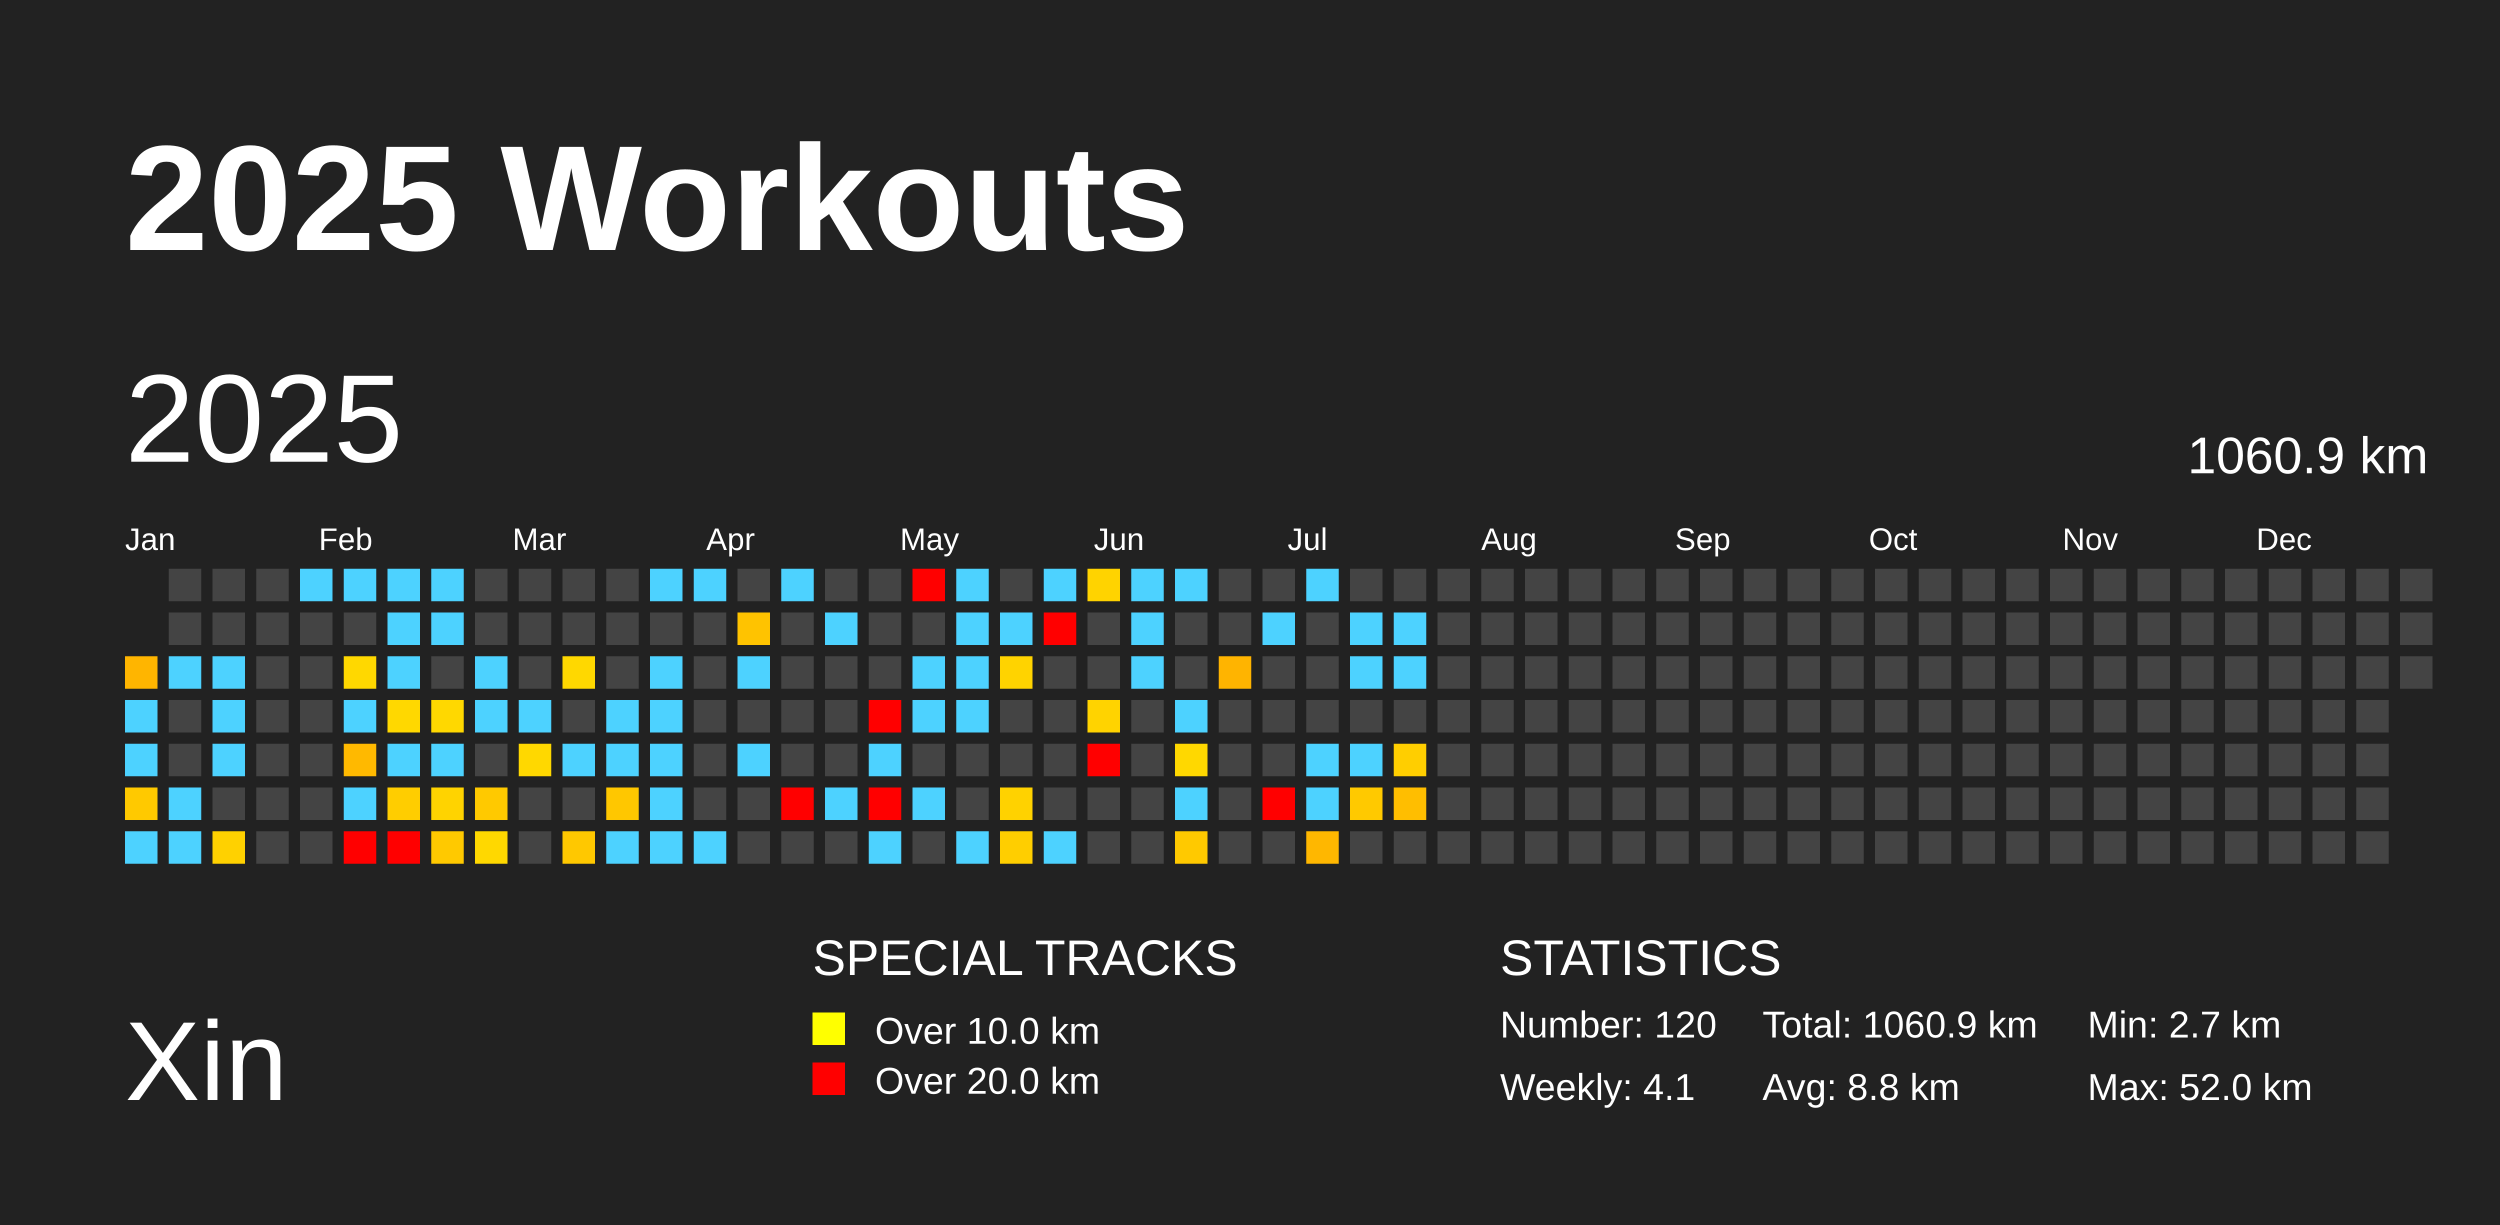
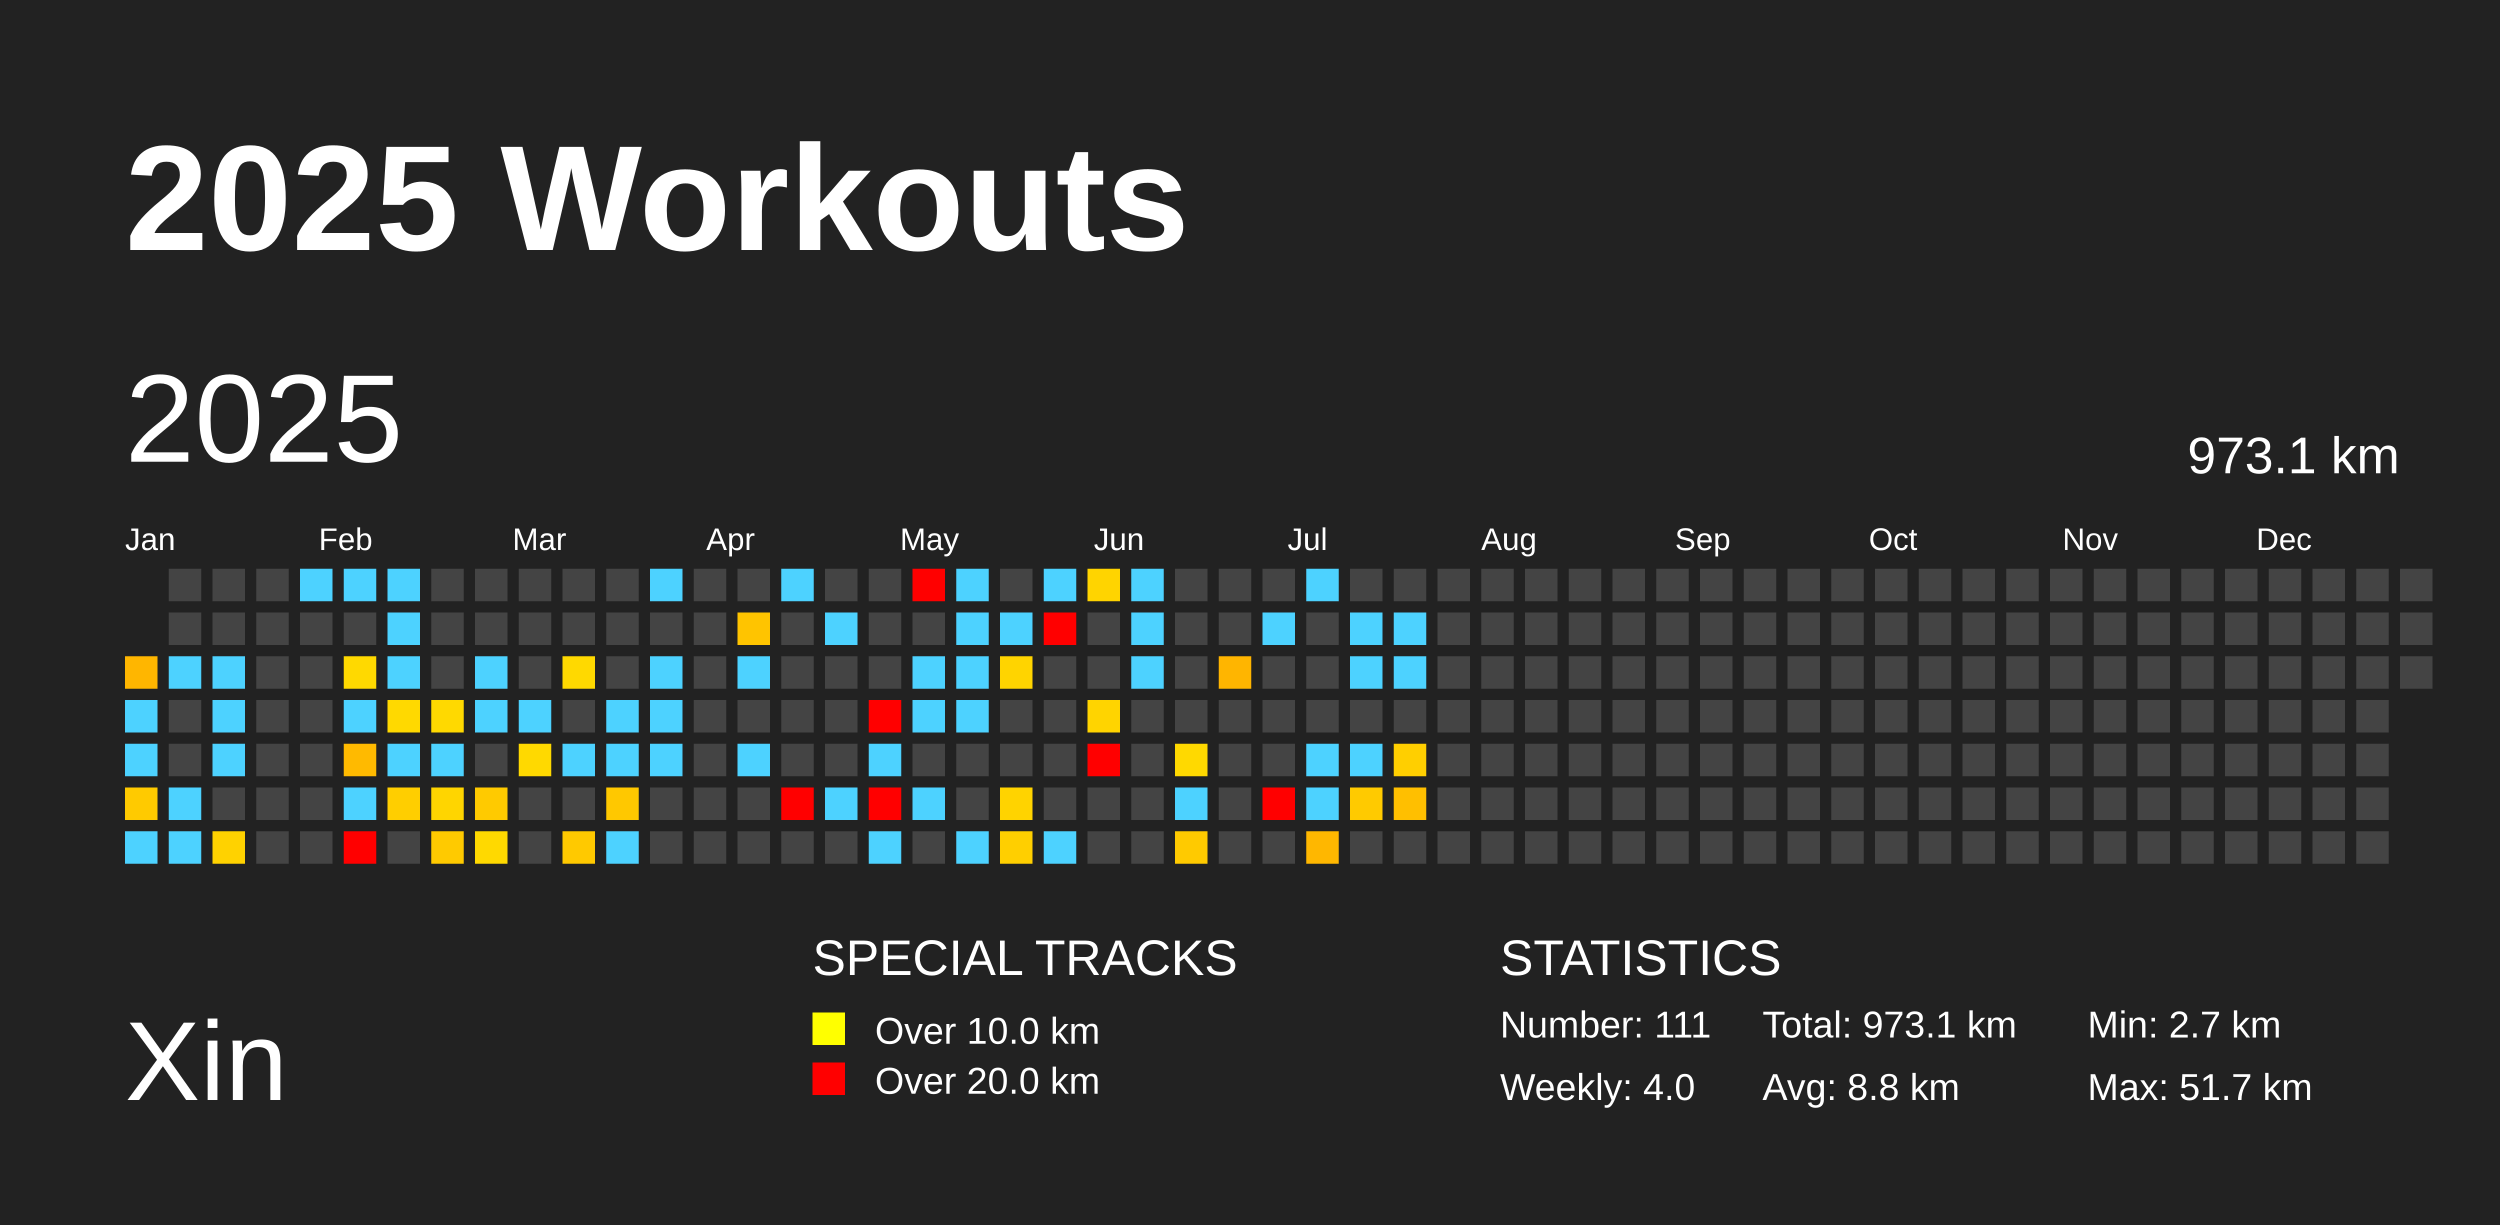
<svg xmlns="http://www.w3.org/2000/svg" baseProfile="full" height="98mm" version="1.1" viewBox="0,0,200,98" width="200mm">
  <defs />
  <rect fill="#222222" height="98" width="200" x="0" y="0" />
  <text fill="#FFFFFF" style="font-size:12px; font-family:Arial; font-weight:bold;" x="10" y="20">2025 Workouts</text>
  <text fill="#FFFFFF" style="font-size:9px; font-family:Arial" x="10" y="88">Xin</text>
  <text fill="#FFFFFF" style="font-size:4px; font-family:Arial" x="65" y="78">SPECIAL TRACKS</text>
  <rect fill="yellow" height="2.6" width="2.6" x="65" y="81" />
  <text fill="#FFFFFF" style="font-size:3px; font-family:Arial" x="70" y="83.5">Over 10.0 km</text>
  <rect fill="red" height="2.6" width="2.6" x="65" y="85" />
  <text fill="#FFFFFF" style="font-size:3px; font-family:Arial" x="70" y="87.5">Over 20.0 km</text>
  <text fill="#FFFFFF" style="font-size:4px; font-family:Arial" x="120" y="78">STATISTICS</text>
-   <text fill="#FFFFFF" style="font-size:3px; font-family:Arial" x="120" y="83">Number: 120</text>
-   <text fill="#FFFFFF" style="font-size:3px; font-family:Arial" x="120" y="88">Weekly: 4.1</text>
-   <text fill="#FFFFFF" style="font-size:3px; font-family:Arial" x="141" y="83">Total: 1060.9 km</text>
+   <text fill="#FFFFFF" style="font-size:3px; font-family:Arial" x="120" y="83">Number: 111</text>
+   <text fill="#FFFFFF" style="font-size:3px; font-family:Arial" x="120" y="88">Weekly: 4.0</text>
+   <text fill="#FFFFFF" style="font-size:3px; font-family:Arial" x="141" y="83">Total: 973.1 km</text>
  <text fill="#FFFFFF" style="font-size:3px; font-family:Arial" x="141" y="88">Avg: 8.8 km</text>
  <text fill="#FFFFFF" style="font-size:3px; font-family:Arial" x="167" y="83">Min: 2.7 km</text>
-   <text fill="#FFFFFF" style="font-size:3px; font-family:Arial" x="167" y="88">Max: 52.0 km</text>
+   <text fill="#FFFFFF" style="font-size:3px; font-family:Arial" x="167" y="88">Max: 51.7 km</text>
  <text dominant-baseline="hanging" fill="#FFFFFF" style="font-size:10.0px; font-family:Arial;" x="10" y="30">2025</text>
-   <text dominant-baseline="hanging" fill="#FFFFFF" style="font-size:4.125px; font-family:Arial;" x="175" y="35">1060.9 km</text>
+   <text dominant-baseline="hanging" fill="#FFFFFF" style="font-size:4.125px; font-family:Arial;" x="175" y="35">973.1 km</text>
  <text fill="#FFFFFF" style="font-size:2.5px; font-family:Arial" x="10.0" y="44">Jan</text>
  <text fill="#FFFFFF" style="font-size:2.5px; font-family:Arial" x="25.5" y="44">Feb</text>
  <text fill="#FFFFFF" style="font-size:2.5px; font-family:Arial" x="41.0" y="44">Mar</text>
  <text fill="#FFFFFF" style="font-size:2.5px; font-family:Arial" x="56.5" y="44">Apr</text>
  <text fill="#FFFFFF" style="font-size:2.5px; font-family:Arial" x="72.0" y="44">May</text>
  <text fill="#FFFFFF" style="font-size:2.5px; font-family:Arial" x="87.5" y="44">Jun</text>
  <text fill="#FFFFFF" style="font-size:2.5px; font-family:Arial" x="103.0" y="44">Jul</text>
  <text fill="#FFFFFF" style="font-size:2.5px; font-family:Arial" x="118.5" y="44">Aug</text>
  <text fill="#FFFFFF" style="font-size:2.5px; font-family:Arial" x="134.0" y="44">Sep</text>
  <text fill="#FFFFFF" style="font-size:2.5px; font-family:Arial" x="149.5" y="44">Oct</text>
  <text fill="#FFFFFF" style="font-size:2.5px; font-family:Arial" x="165.0" y="44">Nov</text>
  <text fill="#FFFFFF" style="font-size:2.5px; font-family:Arial" x="180.5" y="44">Dec</text>
-   <rect fill="#ffb500" height="2.6" width="2.6" x="10.0" y="52.5" />
+   <rect fill="#ffb600" height="2.6" width="2.6" x="10.0" y="52.5" />
  <rect fill="#4dd2ff" height="2.6" width="2.6" x="10.0" y="56.0" />
  <rect fill="#4dd2ff" height="2.6" width="2.6" x="10.0" y="59.5" />
-   <rect fill="#ffc900" height="2.6" width="2.6" x="10.0" y="63.0" />
+   <rect fill="#ffca00" height="2.6" width="2.6" x="10.0" y="63.0" />
  <rect fill="#4dd2ff" height="2.6" width="2.6" x="10.0" y="66.5" />
  <rect fill="#444444" height="2.6" width="2.6" x="13.5" y="45.5" />
  <rect fill="#444444" height="2.6" width="2.6" x="13.5" y="49.0" />
  <rect fill="#4dd2ff" height="2.6" width="2.6" x="13.5" y="52.5" />
  <rect fill="#444444" height="2.6" width="2.6" x="13.5" y="56.0" />
  <rect fill="#444444" height="2.6" width="2.6" x="13.5" y="59.5" />
  <rect fill="#4dd2ff" height="2.6" width="2.6" x="13.5" y="63.0" />
  <rect fill="#4dd2ff" height="2.6" width="2.6" x="13.5" y="66.5" />
  <rect fill="#444444" height="2.6" width="2.6" x="17.0" y="45.5" />
  <rect fill="#444444" height="2.6" width="2.6" x="17.0" y="49.0" />
  <rect fill="#4dd2ff" height="2.6" width="2.6" x="17.0" y="52.5" />
  <rect fill="#4dd2ff" height="2.6" width="2.6" x="17.0" y="56.0" />
  <rect fill="#4dd2ff" height="2.6" width="2.6" x="17.0" y="59.5" />
  <rect fill="#444444" height="2.6" width="2.6" x="17.0" y="63.0" />
-   <rect fill="#ffd100" height="2.6" width="2.6" x="17.0" y="66.5" />
+   <rect fill="#ffd200" height="2.6" width="2.6" x="17.0" y="66.5" />
  <rect fill="#444444" height="2.6" width="2.6" x="20.5" y="45.5" />
  <rect fill="#444444" height="2.6" width="2.6" x="20.5" y="49.0" />
  <rect fill="#444444" height="2.6" width="2.6" x="20.5" y="52.5" />
  <rect fill="#444444" height="2.6" width="2.6" x="20.5" y="56.0" />
  <rect fill="#444444" height="2.6" width="2.6" x="20.5" y="59.5" />
  <rect fill="#444444" height="2.6" width="2.6" x="20.5" y="63.0" />
  <rect fill="#444444" height="2.6" width="2.6" x="20.5" y="66.5" />
  <rect fill="#4dd2ff" height="2.6" width="2.6" x="24.0" y="45.5" />
  <rect fill="#444444" height="2.6" width="2.6" x="24.0" y="49.0" />
  <rect fill="#444444" height="2.6" width="2.6" x="24.0" y="52.5" />
  <rect fill="#444444" height="2.6" width="2.6" x="24.0" y="56.0" />
  <rect fill="#444444" height="2.6" width="2.6" x="24.0" y="59.5" />
  <rect fill="#444444" height="2.6" width="2.6" x="24.0" y="63.0" />
  <rect fill="#444444" height="2.6" width="2.6" x="24.0" y="66.5" />
  <rect fill="#4dd2ff" height="2.6" width="2.6" x="27.5" y="45.5" />
  <rect fill="#444444" height="2.6" width="2.6" x="27.5" y="49.0" />
-   <rect fill="#ffd800" height="2.6" width="2.6" x="27.5" y="52.5" />
+   <rect fill="#ffd900" height="2.6" width="2.6" x="27.5" y="52.5" />
  <rect fill="#4dd2ff" height="2.6" width="2.6" x="27.5" y="56.0" />
-   <rect fill="#ffb900" height="2.6" width="2.6" x="27.5" y="59.5" />
+   <rect fill="#ffba00" height="2.6" width="2.6" x="27.5" y="59.5" />
  <rect fill="#4dd2ff" height="2.6" width="2.6" x="27.5" y="63.0" />
  <rect fill="red" height="2.6" width="2.6" x="27.5" y="66.5" />
  <rect fill="#4dd2ff" height="2.6" width="2.6" x="31.0" y="45.5" />
  <rect fill="#4dd2ff" height="2.6" width="2.6" x="31.0" y="49.0" />
  <rect fill="#4dd2ff" height="2.6" width="2.6" x="31.0" y="52.5" />
-   <rect fill="#ffd800" height="2.6" width="2.6" x="31.0" y="56.0" />
+   <rect fill="#ffd900" height="2.6" width="2.6" x="31.0" y="56.0" />
  <rect fill="#4dd2ff" height="2.6" width="2.6" x="31.0" y="59.5" />
-   <rect fill="#ffcd00" height="2.6" width="2.6" x="31.0" y="63.0" />
-   <rect fill="red" height="2.6" width="2.6" x="31.0" y="66.5" />
-   <rect fill="#4dd2ff" height="2.6" width="2.6" x="34.5" y="45.5" />
-   <rect fill="#4dd2ff" height="2.6" width="2.6" x="34.5" y="49.0" />
+   <rect fill="#ffce00" height="2.6" width="2.6" x="31.0" y="63.0" />
+   <rect fill="#444444" height="2.6" width="2.6" x="31.0" y="66.5" />
+   <rect fill="#444444" height="2.6" width="2.6" x="34.5" y="45.5" />
+   <rect fill="#444444" height="2.6" width="2.6" x="34.5" y="49.0" />
  <rect fill="#444444" height="2.6" width="2.6" x="34.5" y="52.5" />
-   <rect fill="#ffd800" height="2.6" width="2.6" x="34.5" y="56.0" />
+   <rect fill="#ffd900" height="2.6" width="2.6" x="34.5" y="56.0" />
  <rect fill="#4dd2ff" height="2.6" width="2.6" x="34.5" y="59.5" />
-   <rect fill="#ffd300" height="2.6" width="2.6" x="34.5" y="63.0" />
-   <rect fill="#ffc900" height="2.6" width="2.6" x="34.5" y="66.5" />
+   <rect fill="#ffd500" height="2.6" width="2.6" x="34.5" y="63.0" />
+   <rect fill="#ffca00" height="2.6" width="2.6" x="34.5" y="66.5" />
  <rect fill="#444444" height="2.6" width="2.6" x="38.0" y="45.5" />
  <rect fill="#444444" height="2.6" width="2.6" x="38.0" y="49.0" />
  <rect fill="#4dd2ff" height="2.6" width="2.6" x="38.0" y="52.5" />
  <rect fill="#4dd2ff" height="2.6" width="2.6" x="38.0" y="56.0" />
  <rect fill="#444444" height="2.6" width="2.6" x="38.0" y="59.5" />
-   <rect fill="#ffc900" height="2.6" width="2.6" x="38.0" y="63.0" />
-   <rect fill="#ffd800" height="2.6" width="2.6" x="38.0" y="66.5" />
+   <rect fill="#ffca00" height="2.6" width="2.6" x="38.0" y="63.0" />
+   <rect fill="#ffd900" height="2.6" width="2.6" x="38.0" y="66.5" />
  <rect fill="#444444" height="2.6" width="2.6" x="41.5" y="45.5" />
  <rect fill="#444444" height="2.6" width="2.6" x="41.5" y="49.0" />
  <rect fill="#444444" height="2.6" width="2.6" x="41.5" y="52.5" />
  <rect fill="#4dd2ff" height="2.6" width="2.6" x="41.5" y="56.0" />
-   <rect fill="#ffd800" height="2.6" width="2.6" x="41.5" y="59.5" />
+   <rect fill="#ffd900" height="2.6" width="2.6" x="41.5" y="59.5" />
  <rect fill="#444444" height="2.6" width="2.6" x="41.5" y="63.0" />
  <rect fill="#444444" height="2.6" width="2.6" x="41.5" y="66.5" />
  <rect fill="#444444" height="2.6" width="2.6" x="45.0" y="45.5" />
  <rect fill="#444444" height="2.6" width="2.6" x="45.0" y="49.0" />
-   <rect fill="#ffd800" height="2.6" width="2.6" x="45.0" y="52.5" />
+   <rect fill="#ffd900" height="2.6" width="2.6" x="45.0" y="52.5" />
  <rect fill="#444444" height="2.6" width="2.6" x="45.0" y="56.0" />
  <rect fill="#4dd2ff" height="2.6" width="2.6" x="45.0" y="59.5" />
  <rect fill="#444444" height="2.6" width="2.6" x="45.0" y="63.0" />
-   <rect fill="#ffc800" height="2.6" width="2.6" x="45.0" y="66.5" />
+   <rect fill="#ffc900" height="2.6" width="2.6" x="45.0" y="66.5" />
  <rect fill="#444444" height="2.6" width="2.6" x="48.5" y="45.5" />
  <rect fill="#444444" height="2.6" width="2.6" x="48.5" y="49.0" />
  <rect fill="#444444" height="2.6" width="2.6" x="48.5" y="52.5" />
  <rect fill="#4dd2ff" height="2.6" width="2.6" x="48.5" y="56.0" />
  <rect fill="#4dd2ff" height="2.6" width="2.6" x="48.5" y="59.5" />
-   <rect fill="#ffc700" height="2.6" width="2.6" x="48.5" y="63.0" />
+   <rect fill="#ffc800" height="2.6" width="2.6" x="48.5" y="63.0" />
  <rect fill="#4dd2ff" height="2.6" width="2.6" x="48.5" y="66.5" />
  <rect fill="#4dd2ff" height="2.6" width="2.6" x="52.0" y="45.5" />
  <rect fill="#444444" height="2.6" width="2.6" x="52.0" y="49.0" />
  <rect fill="#4dd2ff" height="2.6" width="2.6" x="52.0" y="52.5" />
  <rect fill="#4dd2ff" height="2.6" width="2.6" x="52.0" y="56.0" />
  <rect fill="#4dd2ff" height="2.6" width="2.6" x="52.0" y="59.5" />
-   <rect fill="#4dd2ff" height="2.6" width="2.6" x="52.0" y="63.0" />
-   <rect fill="#4dd2ff" height="2.6" width="2.6" x="52.0" y="66.5" />
-   <rect fill="#4dd2ff" height="2.6" width="2.6" x="55.5" y="45.5" />
+   <rect fill="#444444" height="2.6" width="2.6" x="52.0" y="63.0" />
+   <rect fill="#444444" height="2.6" width="2.6" x="52.0" y="66.5" />
+   <rect fill="#444444" height="2.6" width="2.6" x="55.5" y="45.5" />
  <rect fill="#444444" height="2.6" width="2.6" x="55.5" y="49.0" />
  <rect fill="#444444" height="2.6" width="2.6" x="55.5" y="52.5" />
  <rect fill="#444444" height="2.6" width="2.6" x="55.5" y="56.0" />
  <rect fill="#444444" height="2.6" width="2.6" x="55.5" y="59.5" />
  <rect fill="#444444" height="2.6" width="2.6" x="55.5" y="63.0" />
-   <rect fill="#4dd2ff" height="2.6" width="2.6" x="55.5" y="66.5" />
+   <rect fill="#444444" height="2.6" width="2.6" x="55.5" y="66.5" />
  <rect fill="#444444" height="2.6" width="2.6" x="59.0" y="45.5" />
-   <rect fill="#ffc300" height="2.6" width="2.6" x="59.0" y="49.0" />
+   <rect fill="#ffc400" height="2.6" width="2.6" x="59.0" y="49.0" />
  <rect fill="#4dd2ff" height="2.6" width="2.6" x="59.0" y="52.5" />
  <rect fill="#444444" height="2.6" width="2.6" x="59.0" y="56.0" />
  <rect fill="#4dd2ff" height="2.6" width="2.6" x="59.0" y="59.5" />
  <rect fill="#444444" height="2.6" width="2.6" x="59.0" y="63.0" />
  <rect fill="#444444" height="2.6" width="2.6" x="59.0" y="66.5" />
  <rect fill="#4dd2ff" height="2.6" width="2.6" x="62.5" y="45.5" />
  <rect fill="#444444" height="2.6" width="2.6" x="62.5" y="49.0" />
  <rect fill="#444444" height="2.6" width="2.6" x="62.5" y="52.5" />
  <rect fill="#444444" height="2.6" width="2.6" x="62.5" y="56.0" />
  <rect fill="#444444" height="2.6" width="2.6" x="62.5" y="59.5" />
  <rect fill="red" height="2.6" width="2.6" x="62.5" y="63.0" />
  <rect fill="#444444" height="2.6" width="2.6" x="62.5" y="66.5" />
  <rect fill="#444444" height="2.6" width="2.6" x="66.0" y="45.5" />
  <rect fill="#4dd2ff" height="2.6" width="2.6" x="66.0" y="49.0" />
  <rect fill="#444444" height="2.6" width="2.6" x="66.0" y="52.5" />
  <rect fill="#444444" height="2.6" width="2.6" x="66.0" y="56.0" />
  <rect fill="#444444" height="2.6" width="2.6" x="66.0" y="59.5" />
  <rect fill="#4dd2ff" height="2.6" width="2.6" x="66.0" y="63.0" />
  <rect fill="#444444" height="2.6" width="2.6" x="66.0" y="66.5" />
  <rect fill="#444444" height="2.6" width="2.6" x="69.5" y="45.5" />
  <rect fill="#444444" height="2.6" width="2.6" x="69.5" y="49.0" />
  <rect fill="#444444" height="2.6" width="2.6" x="69.5" y="52.5" />
  <rect fill="red" height="2.6" width="2.6" x="69.5" y="56.0" />
  <rect fill="#4dd2ff" height="2.6" width="2.6" x="69.5" y="59.5" />
  <rect fill="red" height="2.6" width="2.6" x="69.5" y="63.0" />
  <rect fill="#4dd2ff" height="2.6" width="2.6" x="69.5" y="66.5" />
  <rect fill="red" height="2.6" width="2.6" x="73.0" y="45.5" />
  <rect fill="#444444" height="2.6" width="2.6" x="73.0" y="49.0" />
  <rect fill="#4dd2ff" height="2.6" width="2.6" x="73.0" y="52.5" />
  <rect fill="#4dd2ff" height="2.6" width="2.6" x="73.0" y="56.0" />
  <rect fill="#444444" height="2.6" width="2.6" x="73.0" y="59.5" />
  <rect fill="#4dd2ff" height="2.6" width="2.6" x="73.0" y="63.0" />
  <rect fill="#444444" height="2.6" width="2.6" x="73.0" y="66.5" />
  <rect fill="#4dd2ff" height="2.6" width="2.6" x="76.5" y="45.5" />
  <rect fill="#4dd2ff" height="2.6" width="2.6" x="76.5" y="49.0" />
  <rect fill="#4dd2ff" height="2.6" width="2.6" x="76.5" y="52.5" />
  <rect fill="#4dd2ff" height="2.6" width="2.6" x="76.5" y="56.0" />
  <rect fill="#444444" height="2.6" width="2.6" x="76.5" y="59.5" />
  <rect fill="#444444" height="2.6" width="2.6" x="76.5" y="63.0" />
  <rect fill="#4dd2ff" height="2.6" width="2.6" x="76.5" y="66.5" />
  <rect fill="#444444" height="2.6" width="2.6" x="80.0" y="45.5" />
  <rect fill="#4dd2ff" height="2.6" width="2.6" x="80.0" y="49.0" />
-   <rect fill="#ffd300" height="2.6" width="2.6" x="80.0" y="52.5" />
+   <rect fill="#ffd400" height="2.6" width="2.6" x="80.0" y="52.5" />
  <rect fill="#444444" height="2.6" width="2.6" x="80.0" y="56.0" />
  <rect fill="#444444" height="2.6" width="2.6" x="80.0" y="59.5" />
-   <rect fill="#ffd200" height="2.6" width="2.6" x="80.0" y="63.0" />
-   <rect fill="#ffce00" height="2.6" width="2.6" x="80.0" y="66.5" />
+   <rect fill="#ffd300" height="2.6" width="2.6" x="80.0" y="63.0" />
+   <rect fill="#ffcf00" height="2.6" width="2.6" x="80.0" y="66.5" />
  <rect fill="#4dd2ff" height="2.6" width="2.6" x="83.5" y="45.5" />
  <rect fill="red" height="2.6" width="2.6" x="83.5" y="49.0" />
  <rect fill="#444444" height="2.6" width="2.6" x="83.5" y="52.5" />
  <rect fill="#444444" height="2.6" width="2.6" x="83.5" y="56.0" />
  <rect fill="#444444" height="2.6" width="2.6" x="83.5" y="59.5" />
  <rect fill="#444444" height="2.6" width="2.6" x="83.5" y="63.0" />
  <rect fill="#4dd2ff" height="2.6" width="2.6" x="83.5" y="66.5" />
-   <rect fill="#ffd300" height="2.6" width="2.6" x="87.0" y="45.5" />
+   <rect fill="#ffd400" height="2.6" width="2.6" x="87.0" y="45.5" />
  <rect fill="#444444" height="2.6" width="2.6" x="87.0" y="49.0" />
  <rect fill="#444444" height="2.6" width="2.6" x="87.0" y="52.5" />
-   <rect fill="#ffd300" height="2.6" width="2.6" x="87.0" y="56.0" />
+   <rect fill="#ffd400" height="2.6" width="2.6" x="87.0" y="56.0" />
  <rect fill="red" height="2.6" width="2.6" x="87.0" y="59.5" />
  <rect fill="#444444" height="2.6" width="2.6" x="87.0" y="63.0" />
  <rect fill="#444444" height="2.6" width="2.6" x="87.0" y="66.5" />
  <rect fill="#4dd2ff" height="2.6" width="2.6" x="90.5" y="45.5" />
  <rect fill="#4dd2ff" height="2.6" width="2.6" x="90.5" y="49.0" />
  <rect fill="#4dd2ff" height="2.6" width="2.6" x="90.5" y="52.5" />
  <rect fill="#444444" height="2.6" width="2.6" x="90.5" y="56.0" />
  <rect fill="#444444" height="2.6" width="2.6" x="90.5" y="59.5" />
  <rect fill="#444444" height="2.6" width="2.6" x="90.5" y="63.0" />
  <rect fill="#444444" height="2.6" width="2.6" x="90.5" y="66.5" />
-   <rect fill="#4dd2ff" height="2.6" width="2.6" x="94.0" y="45.5" />
+   <rect fill="#444444" height="2.6" width="2.6" x="94.0" y="45.5" />
  <rect fill="#444444" height="2.6" width="2.6" x="94.0" y="49.0" />
  <rect fill="#444444" height="2.6" width="2.6" x="94.0" y="52.5" />
-   <rect fill="#4dd2ff" height="2.6" width="2.6" x="94.0" y="56.0" />
-   <rect fill="#ffd800" height="2.6" width="2.6" x="94.0" y="59.5" />
+   <rect fill="#444444" height="2.6" width="2.6" x="94.0" y="56.0" />
+   <rect fill="#ffd900" height="2.6" width="2.6" x="94.0" y="59.5" />
  <rect fill="#4dd2ff" height="2.6" width="2.6" x="94.0" y="63.0" />
-   <rect fill="#ffc900" height="2.6" width="2.6" x="94.0" y="66.5" />
+   <rect fill="#ffca00" height="2.6" width="2.6" x="94.0" y="66.5" />
  <rect fill="#444444" height="2.6" width="2.6" x="97.5" y="45.5" />
  <rect fill="#444444" height="2.6" width="2.6" x="97.5" y="49.0" />
-   <rect fill="#ffb400" height="2.6" width="2.6" x="97.5" y="52.5" />
+   <rect fill="#ffb500" height="2.6" width="2.6" x="97.5" y="52.5" />
  <rect fill="#444444" height="2.6" width="2.6" x="97.5" y="56.0" />
  <rect fill="#444444" height="2.6" width="2.6" x="97.5" y="59.5" />
  <rect fill="#444444" height="2.6" width="2.6" x="97.5" y="63.0" />
  <rect fill="#444444" height="2.6" width="2.6" x="97.5" y="66.5" />
  <rect fill="#444444" height="2.6" width="2.6" x="101.0" y="45.5" />
  <rect fill="#4dd2ff" height="2.6" width="2.6" x="101.0" y="49.0" />
  <rect fill="#444444" height="2.6" width="2.6" x="101.0" y="52.5" />
  <rect fill="#444444" height="2.6" width="2.6" x="101.0" y="56.0" />
  <rect fill="#444444" height="2.6" width="2.6" x="101.0" y="59.5" />
  <rect fill="red" height="2.6" width="2.6" x="101.0" y="63.0" />
  <rect fill="#444444" height="2.6" width="2.6" x="101.0" y="66.5" />
  <rect fill="#4dd2ff" height="2.6" width="2.6" x="104.5" y="45.5" />
  <rect fill="#444444" height="2.6" width="2.6" x="104.5" y="49.0" />
  <rect fill="#444444" height="2.6" width="2.6" x="104.5" y="52.5" />
  <rect fill="#444444" height="2.6" width="2.6" x="104.5" y="56.0" />
  <rect fill="#4dd2ff" height="2.6" width="2.6" x="104.5" y="59.5" />
  <rect fill="#4dd2ff" height="2.6" width="2.6" x="104.5" y="63.0" />
  <rect fill="#ffb700" height="2.6" width="2.6" x="104.5" y="66.5" />
  <rect fill="#444444" height="2.6" width="2.6" x="108.0" y="45.5" />
  <rect fill="#4dd2ff" height="2.6" width="2.6" x="108.0" y="49.0" />
  <rect fill="#4dd2ff" height="2.6" width="2.6" x="108.0" y="52.5" />
  <rect fill="#444444" height="2.6" width="2.6" x="108.0" y="56.0" />
  <rect fill="#4dd2ff" height="2.6" width="2.6" x="108.0" y="59.5" />
-   <rect fill="#ffc900" height="2.6" width="2.6" x="108.0" y="63.0" />
+   <rect fill="#ffca00" height="2.6" width="2.6" x="108.0" y="63.0" />
  <rect fill="#444444" height="2.6" width="2.6" x="108.0" y="66.5" />
  <rect fill="#444444" height="2.6" width="2.6" x="111.5" y="45.5" />
  <rect fill="#4dd2ff" height="2.6" width="2.6" x="111.5" y="49.0" />
  <rect fill="#4dd2ff" height="2.6" width="2.6" x="111.5" y="52.5" />
  <rect fill="#444444" height="2.6" width="2.6" x="111.5" y="56.0" />
-   <rect fill="#ffce00" height="2.6" width="2.6" x="111.5" y="59.5" />
-   <rect fill="#ffbe00" height="2.6" width="2.6" x="111.5" y="63.0" />
+   <rect fill="#ffcf00" height="2.6" width="2.6" x="111.5" y="59.5" />
+   <rect fill="#ffbf00" height="2.6" width="2.6" x="111.5" y="63.0" />
  <rect fill="#444444" height="2.6" width="2.6" x="111.5" y="66.5" />
  <rect fill="#444444" height="2.6" width="2.6" x="115.0" y="45.5" />
  <rect fill="#444444" height="2.6" width="2.6" x="115.0" y="49.0" />
  <rect fill="#444444" height="2.6" width="2.6" x="115.0" y="52.5" />
  <rect fill="#444444" height="2.6" width="2.6" x="115.0" y="56.0" />
  <rect fill="#444444" height="2.6" width="2.6" x="115.0" y="59.5" />
  <rect fill="#444444" height="2.6" width="2.6" x="115.0" y="63.0" />
  <rect fill="#444444" height="2.6" width="2.6" x="115.0" y="66.5" />
  <rect fill="#444444" height="2.6" width="2.6" x="118.5" y="45.5" />
  <rect fill="#444444" height="2.6" width="2.6" x="118.5" y="49.0" />
  <rect fill="#444444" height="2.6" width="2.6" x="118.5" y="52.5" />
  <rect fill="#444444" height="2.6" width="2.6" x="118.5" y="56.0" />
  <rect fill="#444444" height="2.6" width="2.6" x="118.5" y="59.5" />
  <rect fill="#444444" height="2.6" width="2.6" x="118.5" y="63.0" />
  <rect fill="#444444" height="2.6" width="2.6" x="118.5" y="66.5" />
  <rect fill="#444444" height="2.6" width="2.6" x="122.0" y="45.5" />
  <rect fill="#444444" height="2.6" width="2.6" x="122.0" y="49.0" />
  <rect fill="#444444" height="2.6" width="2.6" x="122.0" y="52.5" />
  <rect fill="#444444" height="2.6" width="2.6" x="122.0" y="56.0" />
  <rect fill="#444444" height="2.6" width="2.6" x="122.0" y="59.5" />
  <rect fill="#444444" height="2.6" width="2.6" x="122.0" y="63.0" />
  <rect fill="#444444" height="2.6" width="2.6" x="122.0" y="66.5" />
  <rect fill="#444444" height="2.6" width="2.6" x="125.5" y="45.5" />
  <rect fill="#444444" height="2.6" width="2.6" x="125.5" y="49.0" />
  <rect fill="#444444" height="2.6" width="2.6" x="125.5" y="52.5" />
  <rect fill="#444444" height="2.6" width="2.6" x="125.5" y="56.0" />
  <rect fill="#444444" height="2.6" width="2.6" x="125.5" y="59.5" />
  <rect fill="#444444" height="2.6" width="2.6" x="125.5" y="63.0" />
  <rect fill="#444444" height="2.6" width="2.6" x="125.5" y="66.5" />
  <rect fill="#444444" height="2.6" width="2.6" x="129.0" y="45.5" />
  <rect fill="#444444" height="2.6" width="2.6" x="129.0" y="49.0" />
  <rect fill="#444444" height="2.6" width="2.6" x="129.0" y="52.5" />
  <rect fill="#444444" height="2.6" width="2.6" x="129.0" y="56.0" />
  <rect fill="#444444" height="2.6" width="2.6" x="129.0" y="59.5" />
  <rect fill="#444444" height="2.6" width="2.6" x="129.0" y="63.0" />
  <rect fill="#444444" height="2.6" width="2.6" x="129.0" y="66.5" />
  <rect fill="#444444" height="2.6" width="2.6" x="132.5" y="45.5" />
  <rect fill="#444444" height="2.6" width="2.6" x="132.5" y="49.0" />
  <rect fill="#444444" height="2.6" width="2.6" x="132.5" y="52.5" />
  <rect fill="#444444" height="2.6" width="2.6" x="132.5" y="56.0" />
  <rect fill="#444444" height="2.6" width="2.6" x="132.5" y="59.5" />
  <rect fill="#444444" height="2.6" width="2.6" x="132.5" y="63.0" />
  <rect fill="#444444" height="2.6" width="2.6" x="132.5" y="66.5" />
  <rect fill="#444444" height="2.6" width="2.6" x="136.0" y="45.5" />
  <rect fill="#444444" height="2.6" width="2.6" x="136.0" y="49.0" />
  <rect fill="#444444" height="2.6" width="2.6" x="136.0" y="52.5" />
  <rect fill="#444444" height="2.6" width="2.6" x="136.0" y="56.0" />
  <rect fill="#444444" height="2.6" width="2.6" x="136.0" y="59.5" />
  <rect fill="#444444" height="2.6" width="2.6" x="136.0" y="63.0" />
  <rect fill="#444444" height="2.6" width="2.6" x="136.0" y="66.5" />
  <rect fill="#444444" height="2.6" width="2.6" x="139.5" y="45.5" />
  <rect fill="#444444" height="2.6" width="2.6" x="139.5" y="49.0" />
  <rect fill="#444444" height="2.6" width="2.6" x="139.5" y="52.5" />
  <rect fill="#444444" height="2.6" width="2.6" x="139.5" y="56.0" />
  <rect fill="#444444" height="2.6" width="2.6" x="139.5" y="59.5" />
  <rect fill="#444444" height="2.6" width="2.6" x="139.5" y="63.0" />
  <rect fill="#444444" height="2.6" width="2.6" x="139.5" y="66.5" />
  <rect fill="#444444" height="2.6" width="2.6" x="143.0" y="45.5" />
  <rect fill="#444444" height="2.6" width="2.6" x="143.0" y="49.0" />
  <rect fill="#444444" height="2.6" width="2.6" x="143.0" y="52.5" />
  <rect fill="#444444" height="2.6" width="2.6" x="143.0" y="56.0" />
  <rect fill="#444444" height="2.6" width="2.6" x="143.0" y="59.5" />
  <rect fill="#444444" height="2.6" width="2.6" x="143.0" y="63.0" />
  <rect fill="#444444" height="2.6" width="2.6" x="143.0" y="66.5" />
  <rect fill="#444444" height="2.6" width="2.6" x="146.5" y="45.5" />
  <rect fill="#444444" height="2.6" width="2.6" x="146.5" y="49.0" />
  <rect fill="#444444" height="2.6" width="2.6" x="146.5" y="52.5" />
  <rect fill="#444444" height="2.6" width="2.6" x="146.5" y="56.0" />
  <rect fill="#444444" height="2.6" width="2.6" x="146.5" y="59.5" />
  <rect fill="#444444" height="2.6" width="2.6" x="146.5" y="63.0" />
  <rect fill="#444444" height="2.6" width="2.6" x="146.5" y="66.5" />
  <rect fill="#444444" height="2.6" width="2.6" x="150.0" y="45.5" />
  <rect fill="#444444" height="2.6" width="2.6" x="150.0" y="49.0" />
  <rect fill="#444444" height="2.6" width="2.6" x="150.0" y="52.5" />
  <rect fill="#444444" height="2.6" width="2.6" x="150.0" y="56.0" />
  <rect fill="#444444" height="2.6" width="2.6" x="150.0" y="59.5" />
  <rect fill="#444444" height="2.6" width="2.6" x="150.0" y="63.0" />
  <rect fill="#444444" height="2.6" width="2.6" x="150.0" y="66.5" />
  <rect fill="#444444" height="2.6" width="2.6" x="153.5" y="45.5" />
  <rect fill="#444444" height="2.6" width="2.6" x="153.5" y="49.0" />
  <rect fill="#444444" height="2.6" width="2.6" x="153.5" y="52.5" />
  <rect fill="#444444" height="2.6" width="2.6" x="153.5" y="56.0" />
  <rect fill="#444444" height="2.6" width="2.6" x="153.5" y="59.5" />
  <rect fill="#444444" height="2.6" width="2.6" x="153.5" y="63.0" />
  <rect fill="#444444" height="2.6" width="2.6" x="153.5" y="66.5" />
  <rect fill="#444444" height="2.6" width="2.6" x="157.0" y="45.5" />
  <rect fill="#444444" height="2.6" width="2.6" x="157.0" y="49.0" />
  <rect fill="#444444" height="2.6" width="2.6" x="157.0" y="52.5" />
  <rect fill="#444444" height="2.6" width="2.6" x="157.0" y="56.0" />
  <rect fill="#444444" height="2.6" width="2.6" x="157.0" y="59.5" />
  <rect fill="#444444" height="2.6" width="2.6" x="157.0" y="63.0" />
  <rect fill="#444444" height="2.6" width="2.6" x="157.0" y="66.5" />
  <rect fill="#444444" height="2.6" width="2.6" x="160.5" y="45.5" />
  <rect fill="#444444" height="2.6" width="2.6" x="160.5" y="49.0" />
  <rect fill="#444444" height="2.6" width="2.6" x="160.5" y="52.5" />
  <rect fill="#444444" height="2.6" width="2.6" x="160.5" y="56.0" />
  <rect fill="#444444" height="2.6" width="2.6" x="160.5" y="59.5" />
  <rect fill="#444444" height="2.6" width="2.6" x="160.5" y="63.0" />
  <rect fill="#444444" height="2.6" width="2.6" x="160.5" y="66.5" />
  <rect fill="#444444" height="2.6" width="2.6" x="164.0" y="45.5" />
  <rect fill="#444444" height="2.6" width="2.6" x="164.0" y="49.0" />
  <rect fill="#444444" height="2.6" width="2.6" x="164.0" y="52.5" />
  <rect fill="#444444" height="2.6" width="2.6" x="164.0" y="56.0" />
  <rect fill="#444444" height="2.6" width="2.6" x="164.0" y="59.5" />
  <rect fill="#444444" height="2.6" width="2.6" x="164.0" y="63.0" />
  <rect fill="#444444" height="2.6" width="2.6" x="164.0" y="66.5" />
  <rect fill="#444444" height="2.6" width="2.6" x="167.5" y="45.5" />
  <rect fill="#444444" height="2.6" width="2.6" x="167.5" y="49.0" />
  <rect fill="#444444" height="2.6" width="2.6" x="167.5" y="52.5" />
  <rect fill="#444444" height="2.6" width="2.6" x="167.5" y="56.0" />
  <rect fill="#444444" height="2.6" width="2.6" x="167.5" y="59.5" />
  <rect fill="#444444" height="2.6" width="2.6" x="167.5" y="63.0" />
  <rect fill="#444444" height="2.6" width="2.6" x="167.5" y="66.5" />
  <rect fill="#444444" height="2.6" width="2.6" x="171.0" y="45.5" />
  <rect fill="#444444" height="2.6" width="2.6" x="171.0" y="49.0" />
  <rect fill="#444444" height="2.6" width="2.6" x="171.0" y="52.5" />
  <rect fill="#444444" height="2.6" width="2.6" x="171.0" y="56.0" />
  <rect fill="#444444" height="2.6" width="2.6" x="171.0" y="59.5" />
  <rect fill="#444444" height="2.6" width="2.6" x="171.0" y="63.0" />
  <rect fill="#444444" height="2.6" width="2.6" x="171.0" y="66.5" />
  <rect fill="#444444" height="2.6" width="2.6" x="174.5" y="45.5" />
  <rect fill="#444444" height="2.6" width="2.6" x="174.5" y="49.0" />
  <rect fill="#444444" height="2.6" width="2.6" x="174.5" y="52.5" />
  <rect fill="#444444" height="2.6" width="2.6" x="174.5" y="56.0" />
  <rect fill="#444444" height="2.6" width="2.6" x="174.5" y="59.5" />
  <rect fill="#444444" height="2.6" width="2.6" x="174.5" y="63.0" />
  <rect fill="#444444" height="2.6" width="2.6" x="174.5" y="66.5" />
  <rect fill="#444444" height="2.6" width="2.6" x="178.0" y="45.5" />
  <rect fill="#444444" height="2.6" width="2.6" x="178.0" y="49.0" />
  <rect fill="#444444" height="2.6" width="2.6" x="178.0" y="52.5" />
  <rect fill="#444444" height="2.6" width="2.6" x="178.0" y="56.0" />
  <rect fill="#444444" height="2.6" width="2.6" x="178.0" y="59.5" />
  <rect fill="#444444" height="2.6" width="2.6" x="178.0" y="63.0" />
  <rect fill="#444444" height="2.6" width="2.6" x="178.0" y="66.5" />
  <rect fill="#444444" height="2.6" width="2.6" x="181.5" y="45.5" />
  <rect fill="#444444" height="2.6" width="2.6" x="181.5" y="49.0" />
  <rect fill="#444444" height="2.6" width="2.6" x="181.5" y="52.5" />
  <rect fill="#444444" height="2.6" width="2.6" x="181.5" y="56.0" />
  <rect fill="#444444" height="2.6" width="2.6" x="181.5" y="59.5" />
  <rect fill="#444444" height="2.6" width="2.6" x="181.5" y="63.0" />
  <rect fill="#444444" height="2.6" width="2.6" x="181.5" y="66.5" />
  <rect fill="#444444" height="2.6" width="2.6" x="185.0" y="45.5" />
  <rect fill="#444444" height="2.6" width="2.6" x="185.0" y="49.0" />
  <rect fill="#444444" height="2.6" width="2.6" x="185.0" y="52.5" />
  <rect fill="#444444" height="2.6" width="2.6" x="185.0" y="56.0" />
  <rect fill="#444444" height="2.6" width="2.6" x="185.0" y="59.5" />
  <rect fill="#444444" height="2.6" width="2.6" x="185.0" y="63.0" />
  <rect fill="#444444" height="2.6" width="2.6" x="185.0" y="66.5" />
  <rect fill="#444444" height="2.6" width="2.6" x="188.5" y="45.5" />
  <rect fill="#444444" height="2.6" width="2.6" x="188.5" y="49.0" />
  <rect fill="#444444" height="2.6" width="2.6" x="188.5" y="52.5" />
  <rect fill="#444444" height="2.6" width="2.6" x="188.5" y="56.0" />
  <rect fill="#444444" height="2.6" width="2.6" x="188.5" y="59.5" />
  <rect fill="#444444" height="2.6" width="2.6" x="188.5" y="63.0" />
  <rect fill="#444444" height="2.6" width="2.6" x="188.5" y="66.5" />
  <rect fill="#444444" height="2.6" width="2.6" x="192.0" y="45.5" />
  <rect fill="#444444" height="2.6" width="2.6" x="192.0" y="49.0" />
  <rect fill="#444444" height="2.6" width="2.6" x="192.0" y="52.5" />
</svg>
